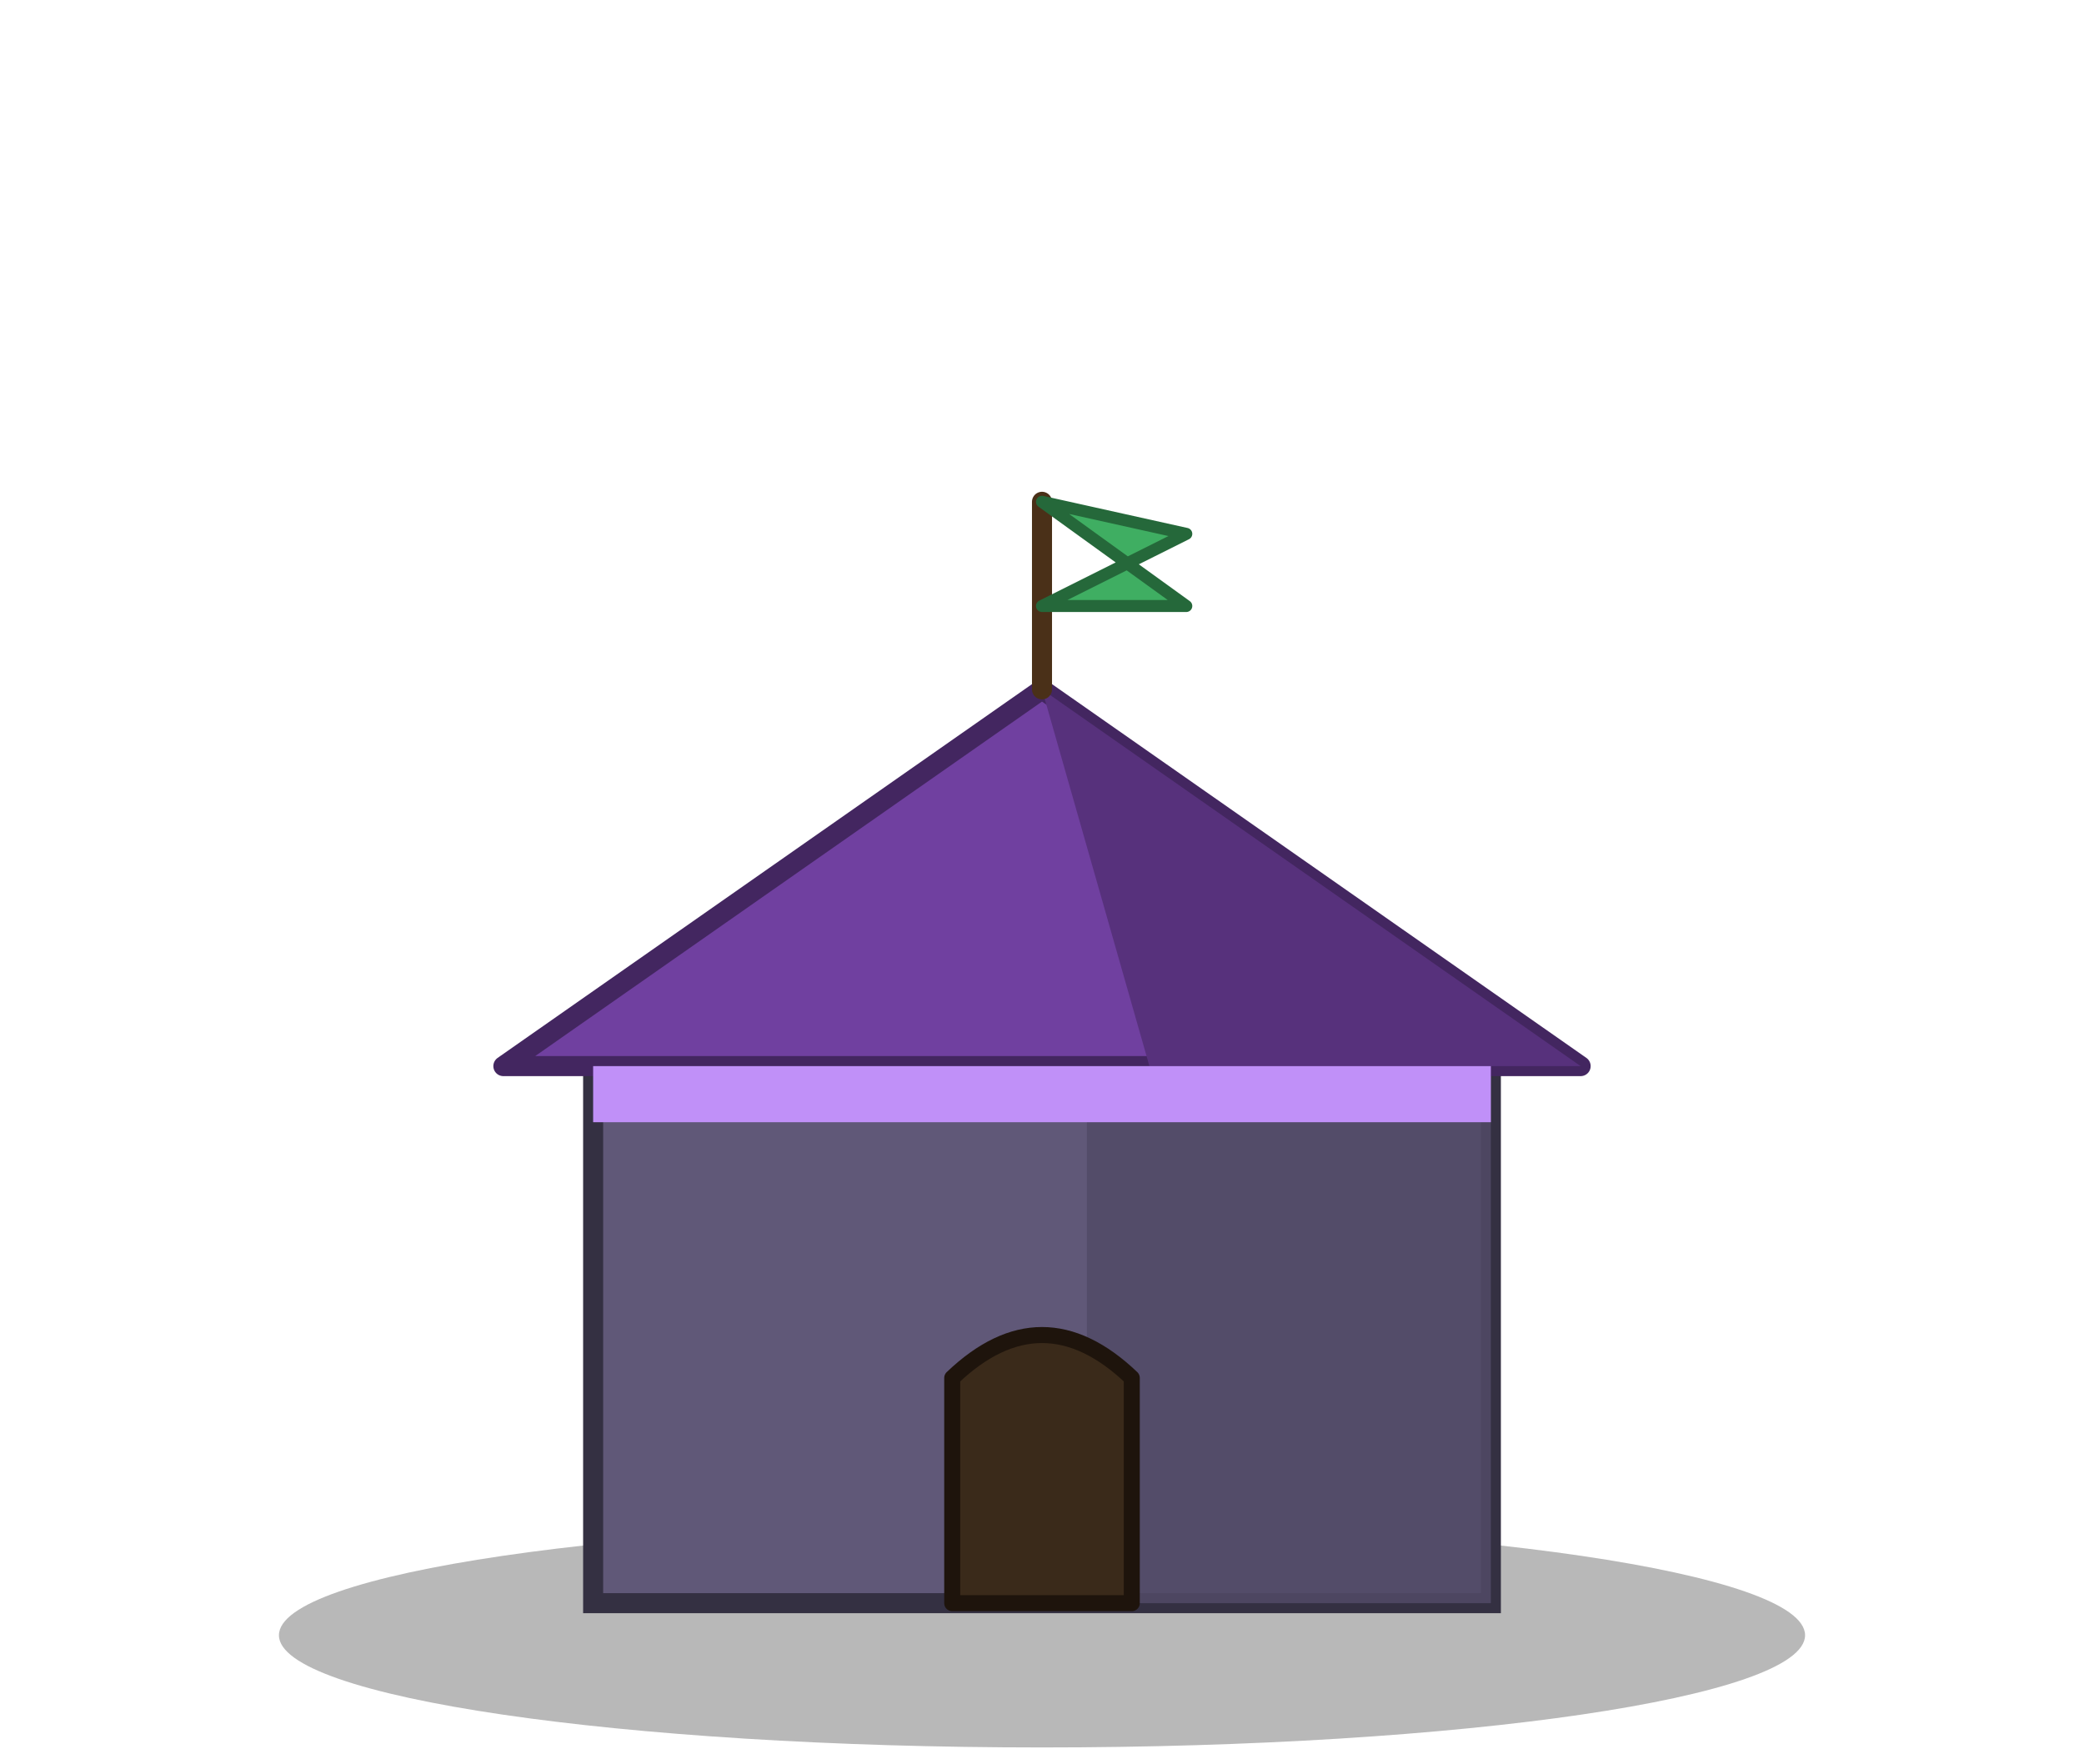
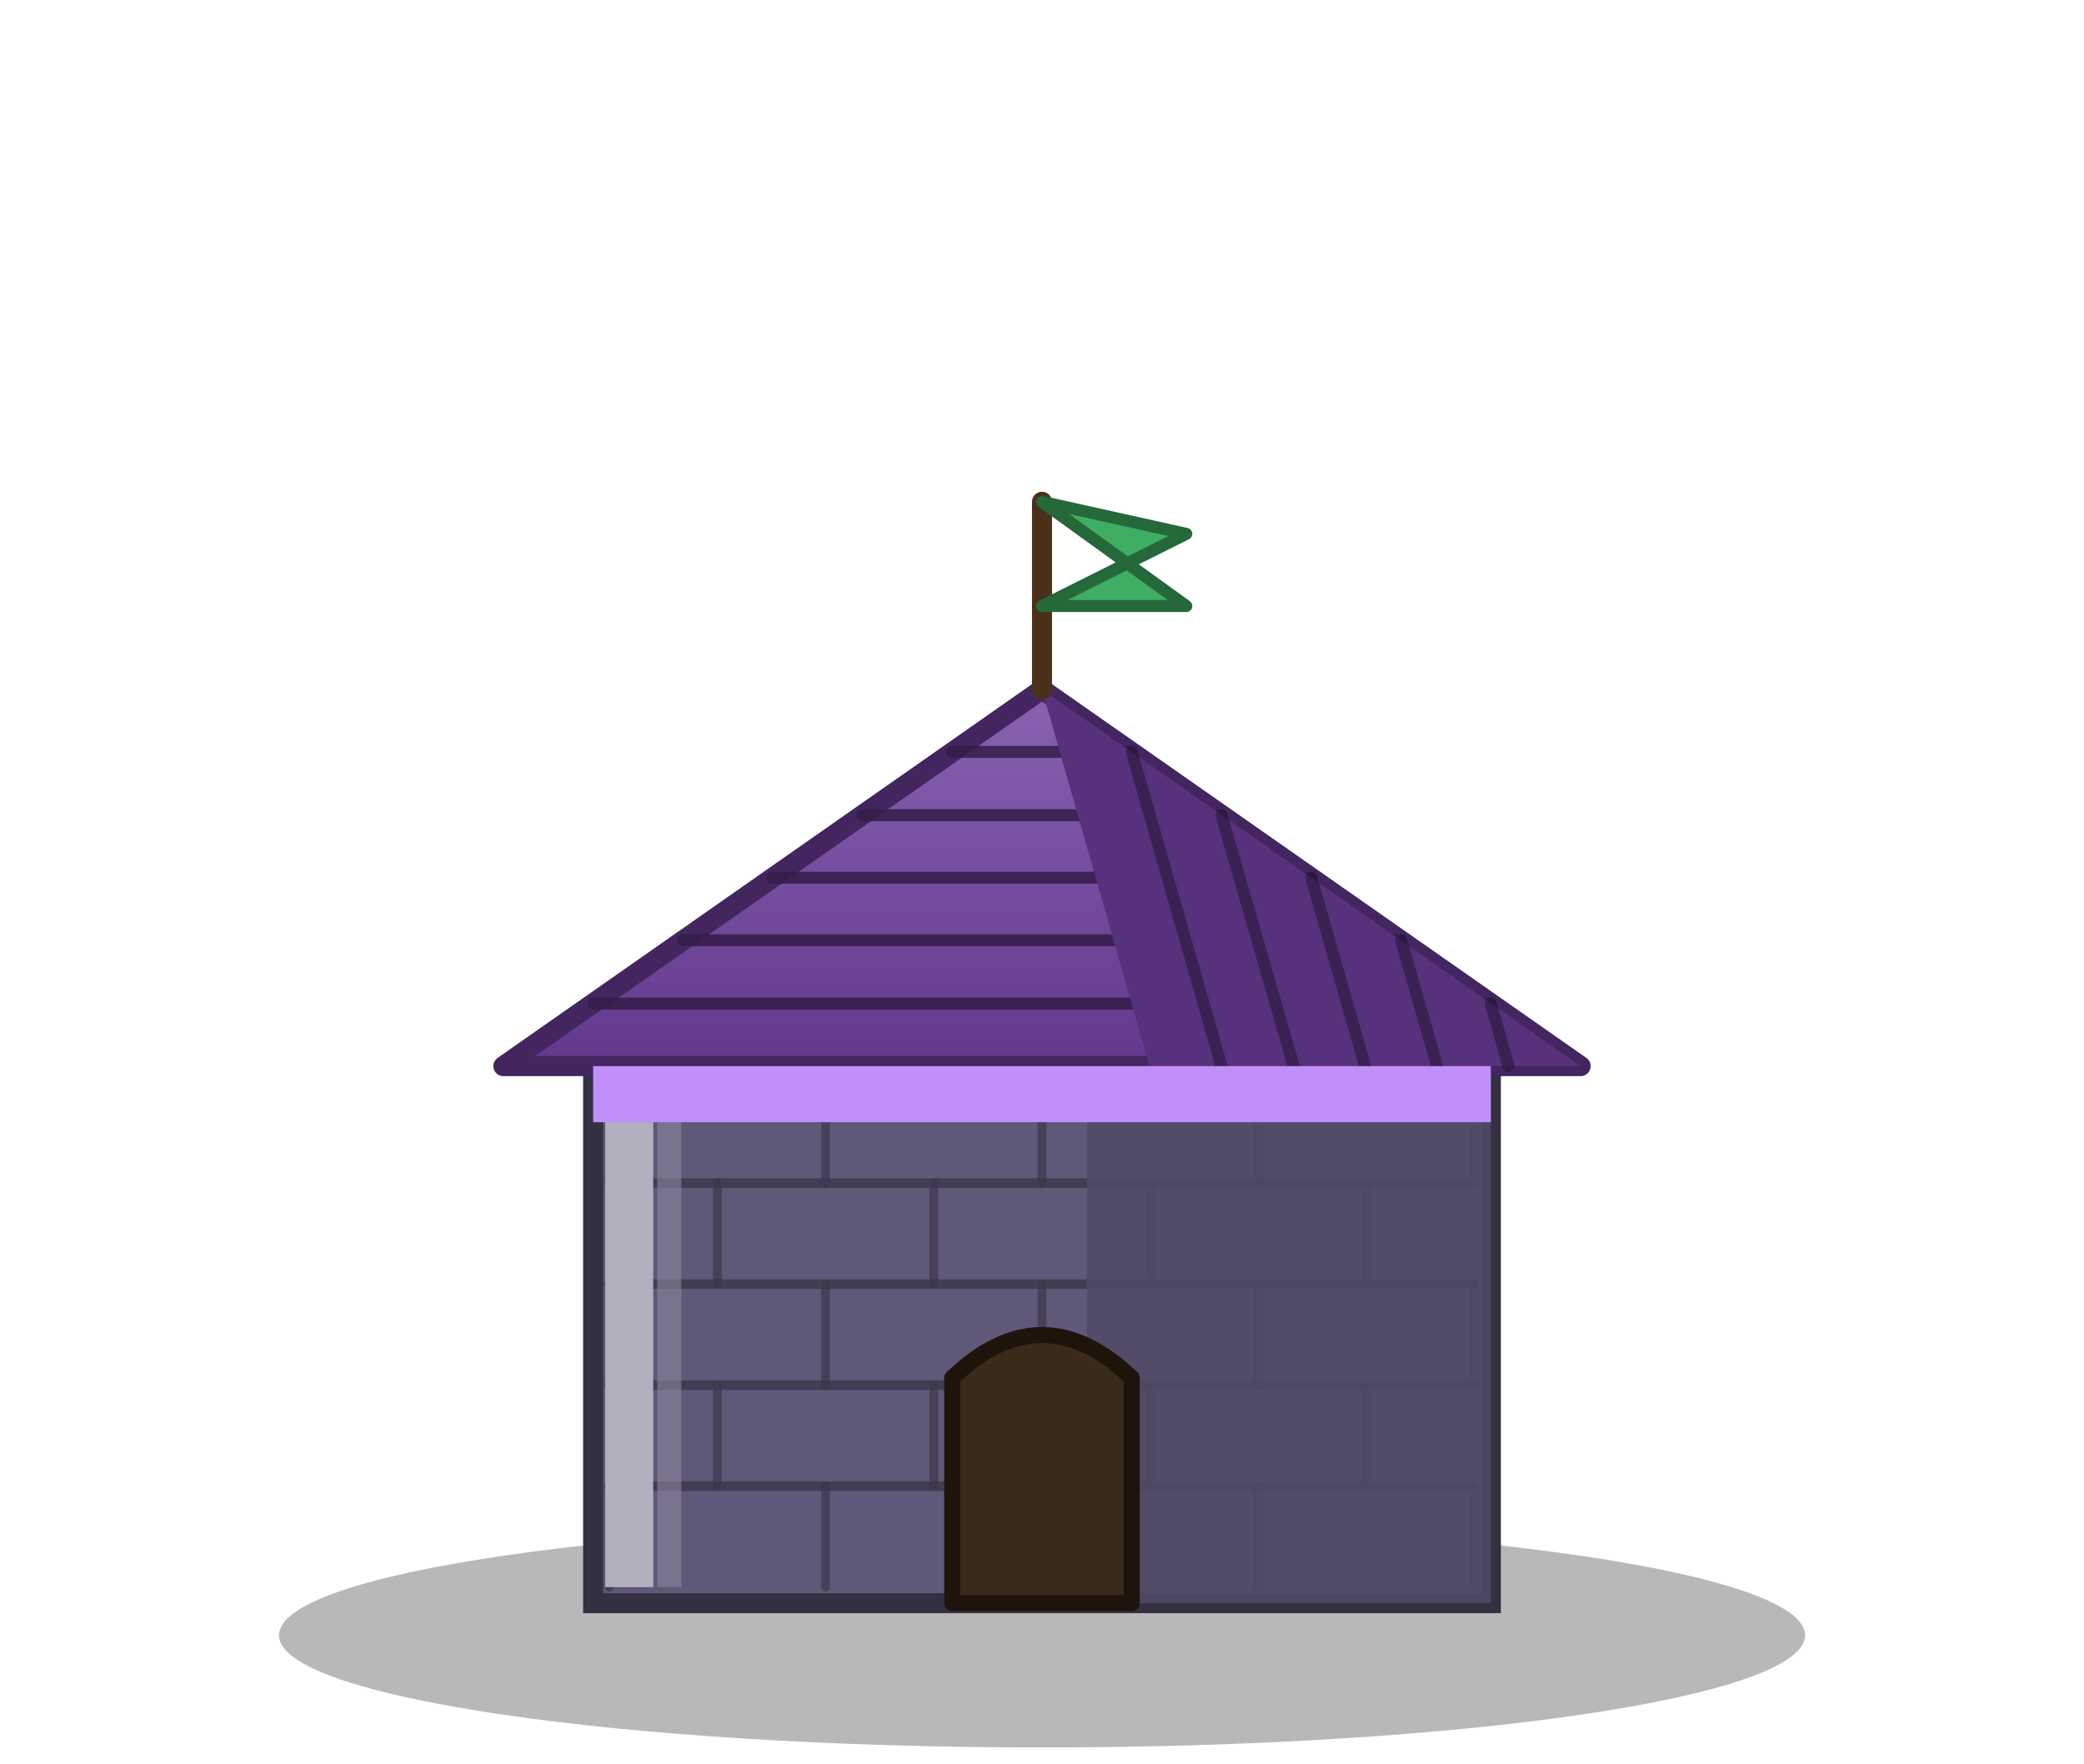
<svg xmlns="http://www.w3.org/2000/svg" width="260" height="220" viewBox="0 0 260 220">
  <ellipse cx="130.0" cy="204.0" rx="95.2" ry="14.0" fill="#000000" opacity="0.28" />
  <rect x="74.0" y="133.0" width="112.0" height="67.0" fill="#605878" stroke="#343042" stroke-width="2.5" />
+   <line x1="76.0" y1="147.6" x2="184.0" y2="147.6" stroke="#3b364a" stroke-width="1.2" stroke-linecap="round" opacity="0.8" />
+   <line x1="76.0" y1="160.2" x2="184.0" y2="160.2" stroke="#3b364a" stroke-width="1.2" stroke-linecap="round" opacity="0.8" />
+   <line x1="76.0" y1="172.8" x2="184.0" y2="172.8" stroke="#3b364a" stroke-width="1.2" stroke-linecap="round" opacity="0.8" />
+   <line x1="76.0" y1="185.4" x2="184.0" y2="185.4" stroke="#3b364a" stroke-width="1.2" stroke-linecap="round" opacity="0.8" />
+   <line x1="76.0" y1="135.0" x2="76.0" y2="147.6" stroke="#3b364a" stroke-width="1.1" stroke-linecap="round" opacity="0.7" />
+   <line x1="103.0" y1="135.0" x2="103.0" y2="147.6" stroke="#3b364a" stroke-width="1.1" stroke-linecap="round" opacity="0.7" />
+   <line x1="130.0" y1="135.0" x2="130.0" y2="147.6" stroke="#3b364a" stroke-width="1.1" stroke-linecap="round" opacity="0.7" />
+   <line x1="157.0" y1="135.0" x2="157.0" y2="147.6" stroke="#3b364a" stroke-width="1.1" stroke-linecap="round" opacity="0.7" />
+   <line x1="184.0" y1="135.0" x2="184.0" y2="147.6" stroke="#3b364a" stroke-width="1.1" stroke-linecap="round" opacity="0.7" />
+   <line x1="89.5" y1="147.6" x2="89.5" y2="160.2" stroke="#3b364a" stroke-width="1.1" stroke-linecap="round" opacity="0.7" />
+   <line x1="116.5" y1="147.6" x2="116.5" y2="160.2" stroke="#3b364a" stroke-width="1.1" stroke-linecap="round" opacity="0.7" />
+   <line x1="143.5" y1="147.6" x2="143.5" y2="160.2" stroke="#3b364a" stroke-width="1.1" stroke-linecap="round" opacity="0.7" />
+   <line x1="170.5" y1="147.6" x2="170.5" y2="160.2" stroke="#3b364a" stroke-width="1.1" stroke-linecap="round" opacity="0.7" />
+   <line x1="76.0" y1="160.2" x2="76.0" y2="172.8" stroke="#3b364a" stroke-width="1.1" stroke-linecap="round" opacity="0.7" />
+   <line x1="103.0" y1="160.2" x2="103.0" y2="172.8" stroke="#3b364a" stroke-width="1.1" stroke-linecap="round" opacity="0.7" />
+   <line x1="130.0" y1="160.2" x2="130.0" y2="172.8" stroke="#3b364a" stroke-width="1.1" stroke-linecap="round" opacity="0.7" />
+   <line x1="157.0" y1="160.2" x2="157.0" y2="172.8" stroke="#3b364a" stroke-width="1.1" stroke-linecap="round" opacity="0.7" />
+   <line x1="184.0" y1="160.2" x2="184.0" y2="172.8" stroke="#3b364a" stroke-width="1.1" stroke-linecap="round" opacity="0.7" />
+   <line x1="89.5" y1="172.8" x2="89.5" y2="185.4" stroke="#3b364a" stroke-width="1.1" stroke-linecap="round" opacity="0.7" />
+   <line x1="116.5" y1="172.8" x2="116.5" y2="185.4" stroke="#3b364a" stroke-width="1.1" stroke-linecap="round" opacity="0.7" />
+   <line x1="143.5" y1="172.8" x2="143.5" y2="185.4" stroke="#3b364a" stroke-width="1.1" stroke-linecap="round" opacity="0.7" />
+   <line x1="170.5" y1="172.8" x2="170.5" y2="185.4" stroke="#3b364a" stroke-width="1.1" stroke-linecap="round" opacity="0.7" />
+   <line x1="76.0" y1="185.4" x2="76.0" y2="198.0" stroke="#3b364a" stroke-width="1.1" stroke-linecap="round" opacity="0.7" />
+   <line x1="103.0" y1="185.4" x2="103.0" y2="198.0" stroke="#3b364a" stroke-width="1.1" stroke-linecap="round" opacity="0.7" />
+   <line x1="130.0" y1="185.4" x2="130.0" y2="198.0" stroke="#3b364a" stroke-width="1.1" stroke-linecap="round" opacity="0.7" />
+   <line x1="157.0" y1="185.4" x2="157.0" y2="198.0" stroke="#3b364a" stroke-width="1.1" stroke-linecap="round" opacity="0.7" />
+   <line x1="184.0" y1="185.4" x2="184.0" y2="198.0" stroke="#3b364a" stroke-width="1.1" stroke-linecap="round" opacity="0.7" />
  <rect x="135.6" y="133.0" width="50.4" height="67.0" fill="#514a66" opacity="0.85" />
-   <polygon points="62.8,133.0 130.0,86.0 197.2,133.0" fill="#7040a0" stroke="#432660" stroke-width="2.5" stroke-linejoin="round" />
+   <rect x="75.5" y="135.0" width="6.0" height="63.0" fill="#b7b3c2" opacity="0.95" />
+   <rect x="82.0" y="135.0" width="3.0" height="63.0" fill="#8c869d" opacity="0.6" />
+   <defs>
+     <linearGradient id="gr329" x1="0" y1="0" x2="0" y2="1">
+       <stop offset="0" stop-color="#8962b1" />
+       <stop offset="1" stop-color="#62388c" />
+     </linearGradient>
+   </defs>
+   <polygon points="62.8,133.0 130.0,86.0 197.2,133.0" fill="url(#gr329)" stroke="#432660" stroke-width="2.5" stroke-linejoin="round" />
+   <line x1="74.0" y1="125.2" x2="186.0" y2="125.2" stroke="#321c48" stroke-width="1.5" stroke-linecap="round" opacity="0.85" />
+   <line x1="85.2" y1="117.3" x2="174.8" y2="117.3" stroke="#321c48" stroke-width="1.5" stroke-linecap="round" opacity="0.85" />
+   <line x1="96.4" y1="109.5" x2="163.6" y2="109.5" stroke="#321c48" stroke-width="1.5" stroke-linecap="round" opacity="0.85" />
+   <line x1="107.6" y1="101.7" x2="152.4" y2="101.7" stroke="#321c48" stroke-width="1.5" stroke-linecap="round" opacity="0.85" />
+   <line x1="118.8" y1="93.8" x2="141.2" y2="93.8" stroke="#321c48" stroke-width="1.5" stroke-linecap="round" opacity="0.85" />
+   <line x1="79.6" y1="133.0" x2="130.0" y2="86.0" stroke="#321c48" stroke-width="0" stroke-linecap="round" opacity="0" />
+   <line x1="96.4" y1="133.0" x2="130.0" y2="86.0" stroke="#321c48" stroke-width="0" stroke-linecap="round" opacity="0" />
+   <line x1="113.2" y1="133.0" x2="130.0" y2="86.0" stroke="#321c48" stroke-width="0" stroke-linecap="round" opacity="0" />
+   <line x1="130.0" y1="133.0" x2="130.0" y2="86.0" stroke="#321c48" stroke-width="0" stroke-linecap="round" opacity="0" />
+   <line x1="146.8" y1="133.0" x2="130.0" y2="86.0" stroke="#321c48" stroke-width="0" stroke-linecap="round" opacity="0" />
+   <line x1="163.6" y1="133.0" x2="130.0" y2="86.0" stroke="#321c48" stroke-width="0" stroke-linecap="round" opacity="0" />
+   <line x1="180.4" y1="133.0" x2="130.0" y2="86.0" stroke="#321c48" stroke-width="0" stroke-linecap="round" opacity="0" />
  <polygon points="130.0,86.0 197.2,133.0 143.4,133.0" fill="#57317c" />
+   <line x1="141.2" y1="93.8" x2="152.4" y2="133.0" stroke="#271637" stroke-width="1.5" stroke-linecap="round" opacity="0.6" />
+   <line x1="152.4" y1="101.7" x2="161.4" y2="133.0" stroke="#271637" stroke-width="1.5" stroke-linecap="round" opacity="0.6" />
+   <line x1="163.6" y1="109.5" x2="170.3" y2="133.0" stroke="#271637" stroke-width="1.5" stroke-linecap="round" opacity="0.6" />
+   <line x1="174.8" y1="117.3" x2="179.3" y2="133.0" stroke="#271637" stroke-width="1.5" stroke-linecap="round" opacity="0.6" />
+   <line x1="186.0" y1="125.2" x2="188.2" y2="133.0" stroke="#271637" stroke-width="1.5" stroke-linecap="round" opacity="0.6" />
+   <line x1="131.7" y1="91.9" x2="197.2" y2="133.0" stroke="#271637" stroke-width="0" stroke-linecap="round" opacity="0" />
+   <line x1="133.4" y1="97.8" x2="197.2" y2="133.0" stroke="#271637" stroke-width="0" stroke-linecap="round" opacity="0" />
+   <line x1="135.0" y1="103.6" x2="197.2" y2="133.0" stroke="#271637" stroke-width="0" stroke-linecap="round" opacity="0" />
+   <line x1="136.7" y1="109.5" x2="197.2" y2="133.0" stroke="#271637" stroke-width="0" stroke-linecap="round" opacity="0" />
+   <line x1="138.4" y1="115.4" x2="197.2" y2="133.0" stroke="#271637" stroke-width="0" stroke-linecap="round" opacity="0" />
+   <line x1="140.1" y1="121.2" x2="197.2" y2="133.0" stroke="#271637" stroke-width="0" stroke-linecap="round" opacity="0" />
+   <line x1="141.8" y1="127.1" x2="197.2" y2="133.0" stroke="#271637" stroke-width="0" stroke-linecap="round" opacity="0" />
  <path d="M118.8 200.0 v-28.1 q11.2 -10.7 22.4 0 v28.1 z" fill="#3a2a1a" stroke="#1e140c" stroke-width="2" stroke-linejoin="round" stroke-linecap="round" />
  <rect x="74.0" y="133.0" width="112.0" height="7.0" fill="#c090f8" />
  <line x1="130.0" y1="86.0" x2="130.0" y2="62.6" stroke="#4a3018" stroke-width="2.5" stroke-linecap="round" />
  <path d="M130.0 62.6 l18.0 4 l-18.0 9 l18.0 0 z" fill="#3fae62" stroke="#25683a" stroke-width="1.5" stroke-linejoin="round" stroke-linecap="round" />
</svg>
